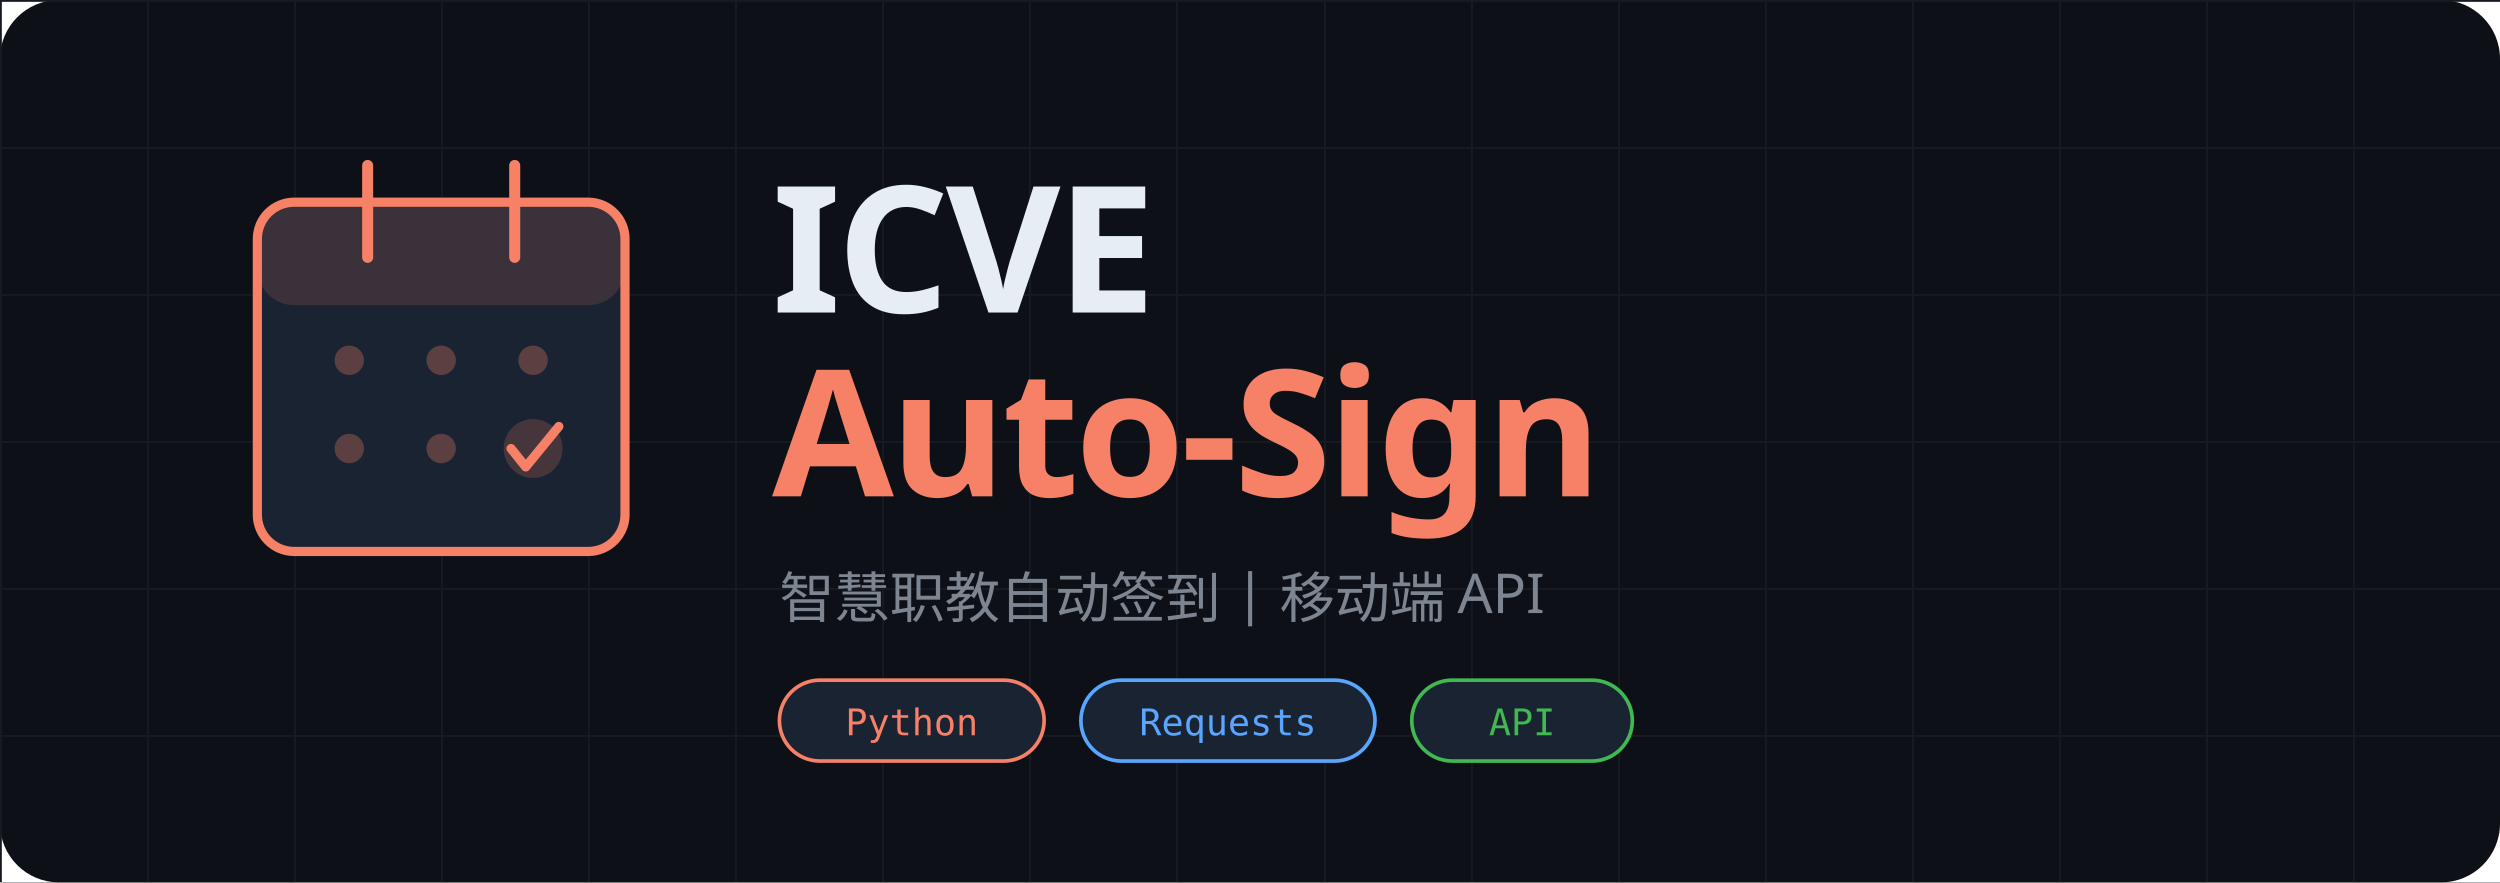
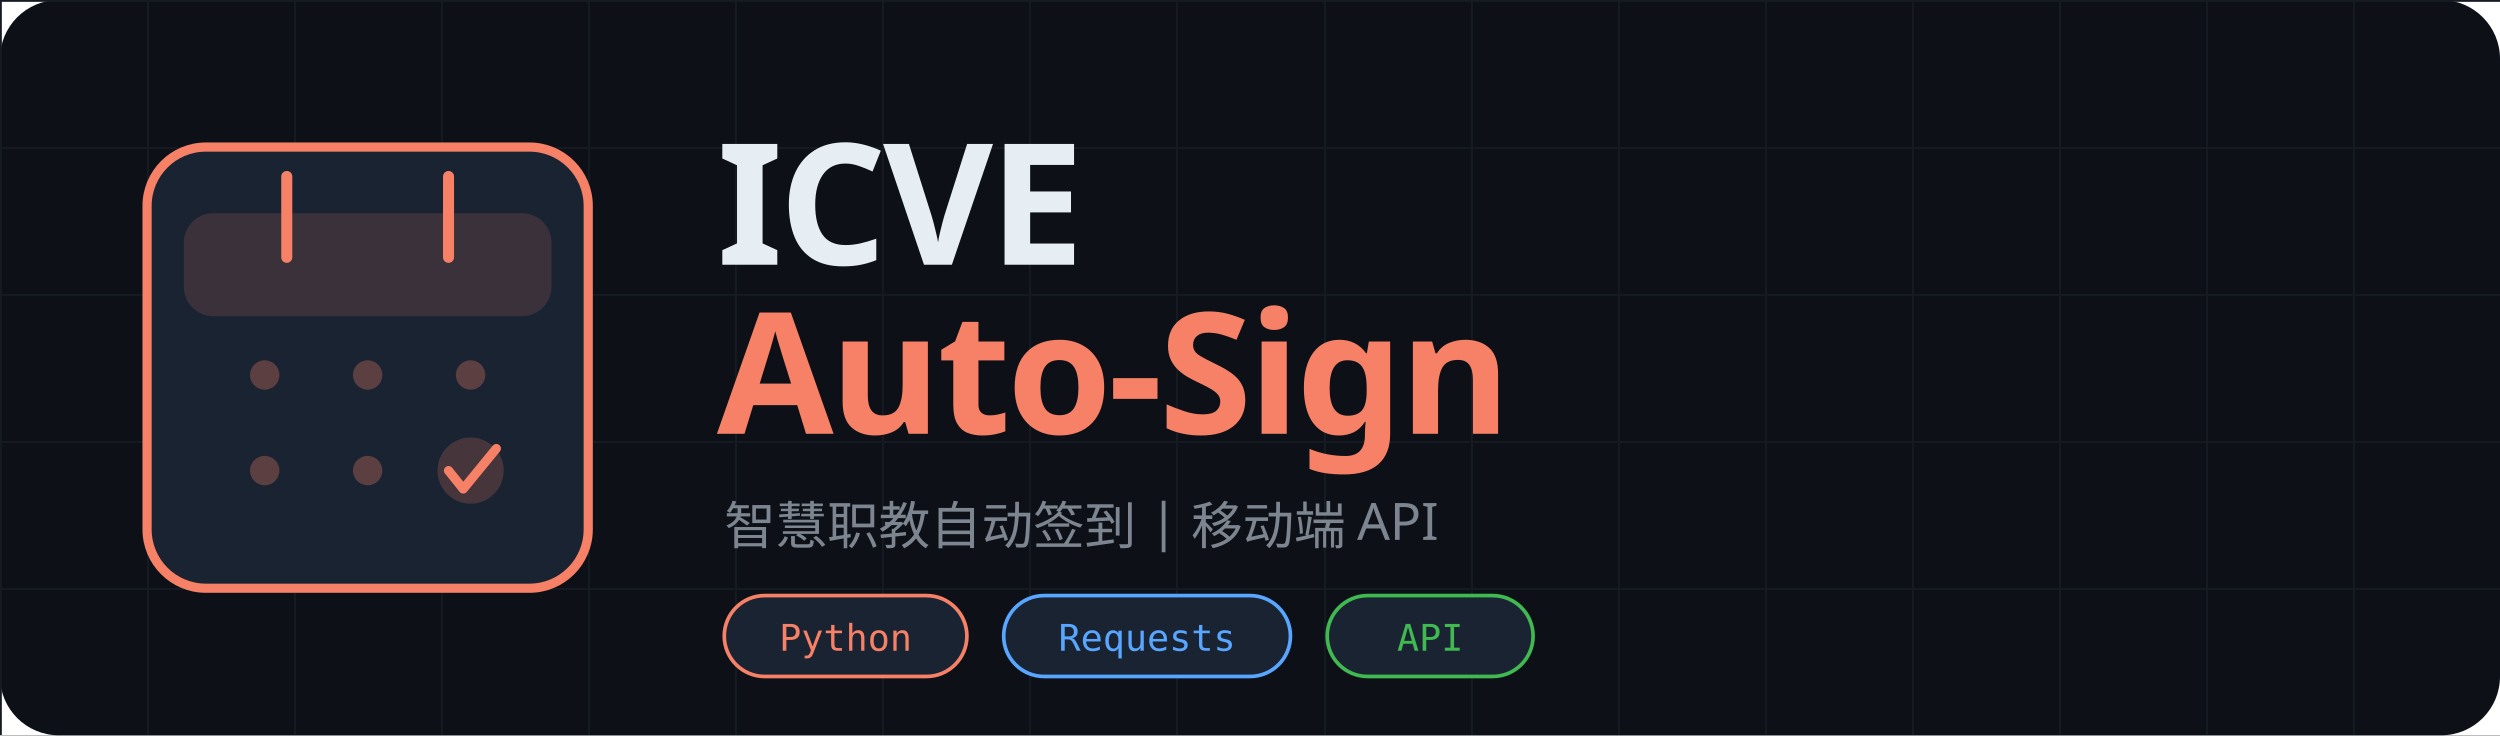
- <svg xmlns="http://www.w3.org/2000/svg" viewBox="0 0 680 240" fill="none">
-   <rect width="680" height="240" rx="16" fill="#0d1117" />
+ <svg xmlns="http://www.w3.org/2000/svg" viewBox="0 0 680 200" fill="none">
+   <rect width="680" height="200" rx="16" fill="#0d1117" />
  <defs>
-     <pattern id="grid" width="40" height="40" patternUnits="userSpaceOnUse">
-       <path d="M 40 0 L 0 0 0 40" fill="none" stroke="#161b22" stroke-width="1" />
+     <pattern id="g" width="40" height="40" patternUnits="userSpaceOnUse">
+       <path d="M40 0L0 0 0 40" fill="none" stroke="#161b22" stroke-width="1" />
    </pattern>
  </defs>
-   <rect width="680" height="240" fill="url(#grid)" />
-   <g transform="translate(70, 40)">
-     <rect x="0" y="15" width="100" height="95" rx="10" fill="#1a2332" stroke="#f78166" stroke-width="2.5" />
-     <rect x="0" y="15" width="100" height="28" rx="10" fill="#f78166" opacity="0.15" />
-     <line x1="30" y1="5" x2="30" y2="30" stroke="#f78166" stroke-width="3" stroke-linecap="round" />
-     <line x1="70" y1="5" x2="70" y2="30" stroke="#f78166" stroke-width="3" stroke-linecap="round" />
-     <circle cx="25" cy="58" r="4" fill="#f78166" opacity="0.3" />
-     <circle cx="50" cy="58" r="4" fill="#f78166" opacity="0.3" />
-     <circle cx="75" cy="58" r="4" fill="#f78166" opacity="0.3" />
-     <circle cx="25" cy="82" r="4" fill="#f78166" opacity="0.3" />
-     <circle cx="50" cy="82" r="4" fill="#f78166" opacity="0.3" />
-     <circle cx="75" cy="82" r="8" fill="#f78166" opacity="0.2" />
-     <path d="M69 82 L73 87 L82 76" stroke="#f78166" stroke-width="2.5" stroke-linecap="round" stroke-linejoin="round" fill="none" />
+   <rect width="680" height="200" fill="url(#g)" />
+   <g transform="translate(40,40)">
+     <rect width="120" height="120" rx="16" fill="#1a2332" stroke="#f78166" stroke-width="2.5" />
+     <rect x="10" y="18" width="100" height="28" rx="8" fill="#f78166" opacity="0.15" />
+     <line x1="38" y1="8" x2="38" y2="30" stroke="#f78166" stroke-width="3" stroke-linecap="round" />
+     <line x1="82" y1="8" x2="82" y2="30" stroke="#f78166" stroke-width="3" stroke-linecap="round" />
+     <circle cx="32" cy="62" r="4" fill="#f78166" opacity="0.3" />
+     <circle cx="60" cy="62" r="4" fill="#f78166" opacity="0.3" />
+     <circle cx="88" cy="62" r="4" fill="#f78166" opacity="0.3" />
+     <circle cx="32" cy="88" r="4" fill="#f78166" opacity="0.3" />
+     <circle cx="60" cy="88" r="4" fill="#f78166" opacity="0.3" />
+     <circle cx="88" cy="88" r="9" fill="#f78166" opacity="0.2" />
+     <path d="M82 88 L86 93 L95 82" stroke="#f78166" stroke-width="2.5" stroke-linecap="round" stroke-linejoin="round" fill="none" />
  </g>
-   <text x="210" y="85" font-family="'Segoe UI', system-ui, sans-serif" font-size="48" fill="#e6edf3" font-weight="700" letter-spacing="-1">ICVE</text>
-   <text x="210" y="135" font-family="'Segoe UI', system-ui, sans-serif" font-size="48" fill="#f78166" font-weight="700" letter-spacing="-1">Auto-Sign</text>
-   <text x="212" y="168" font-family="'Segoe UI', system-ui, sans-serif" font-size="15" fill="#7d8590">智慧职教自动签到 | 移动端 API</text>
-   <g transform="translate(212, 185)">
-     <rect x="0" y="0" width="72" height="22" rx="11" fill="#1a2332" stroke="#f78166" stroke-width="1" />
-     <text x="36" y="15" font-family="monospace" font-size="10" fill="#f78166" text-anchor="middle">Python</text>
-     <rect x="82" y="0" width="80" height="22" rx="11" fill="#1a2332" stroke="#58a6ff" stroke-width="1" />
-     <text x="122" y="15" font-family="monospace" font-size="10" fill="#58a6ff" text-anchor="middle">Requests</text>
-     <rect x="172" y="0" width="60" height="22" rx="11" fill="#1a2332" stroke="#3fb950" stroke-width="1" />
-     <text x="202" y="15" font-family="monospace" font-size="10" fill="#3fb950" text-anchor="middle">API</text>
+   <text x="195" y="72" font-family="'Segoe UI',system-ui,sans-serif" font-size="46" fill="#e6edf3" font-weight="700" letter-spacing="-1">ICVE</text>
+   <text x="195" y="118" font-family="'Segoe UI',system-ui,sans-serif" font-size="46" fill="#f78166" font-weight="700" letter-spacing="-1">Auto-Sign</text>
+   <text x="197" y="148" font-family="'Segoe UI',system-ui,sans-serif" font-size="14" fill="#7d8590">智慧职教自动签到 | 移动端 API</text>
+   <g transform="translate(197,162)">
+     <rect width="66" height="22" rx="11" fill="#1a2332" stroke="#f78166" stroke-width="1" />
+     <text x="33" y="15" font-family="monospace" font-size="10" fill="#f78166" text-anchor="middle">Python</text>
+     <rect x="76" width="78" height="22" rx="11" fill="#1a2332" stroke="#58a6ff" stroke-width="1" />
+     <text x="115" y="15" font-family="monospace" font-size="10" fill="#58a6ff" text-anchor="middle">Requests</text>
+     <rect x="164" width="56" height="22" rx="11" fill="#1a2332" stroke="#3fb950" stroke-width="1" />
+     <text x="192" y="15" font-family="monospace" font-size="10" fill="#3fb950" text-anchor="middle">API</text>
  </g>
</svg>
